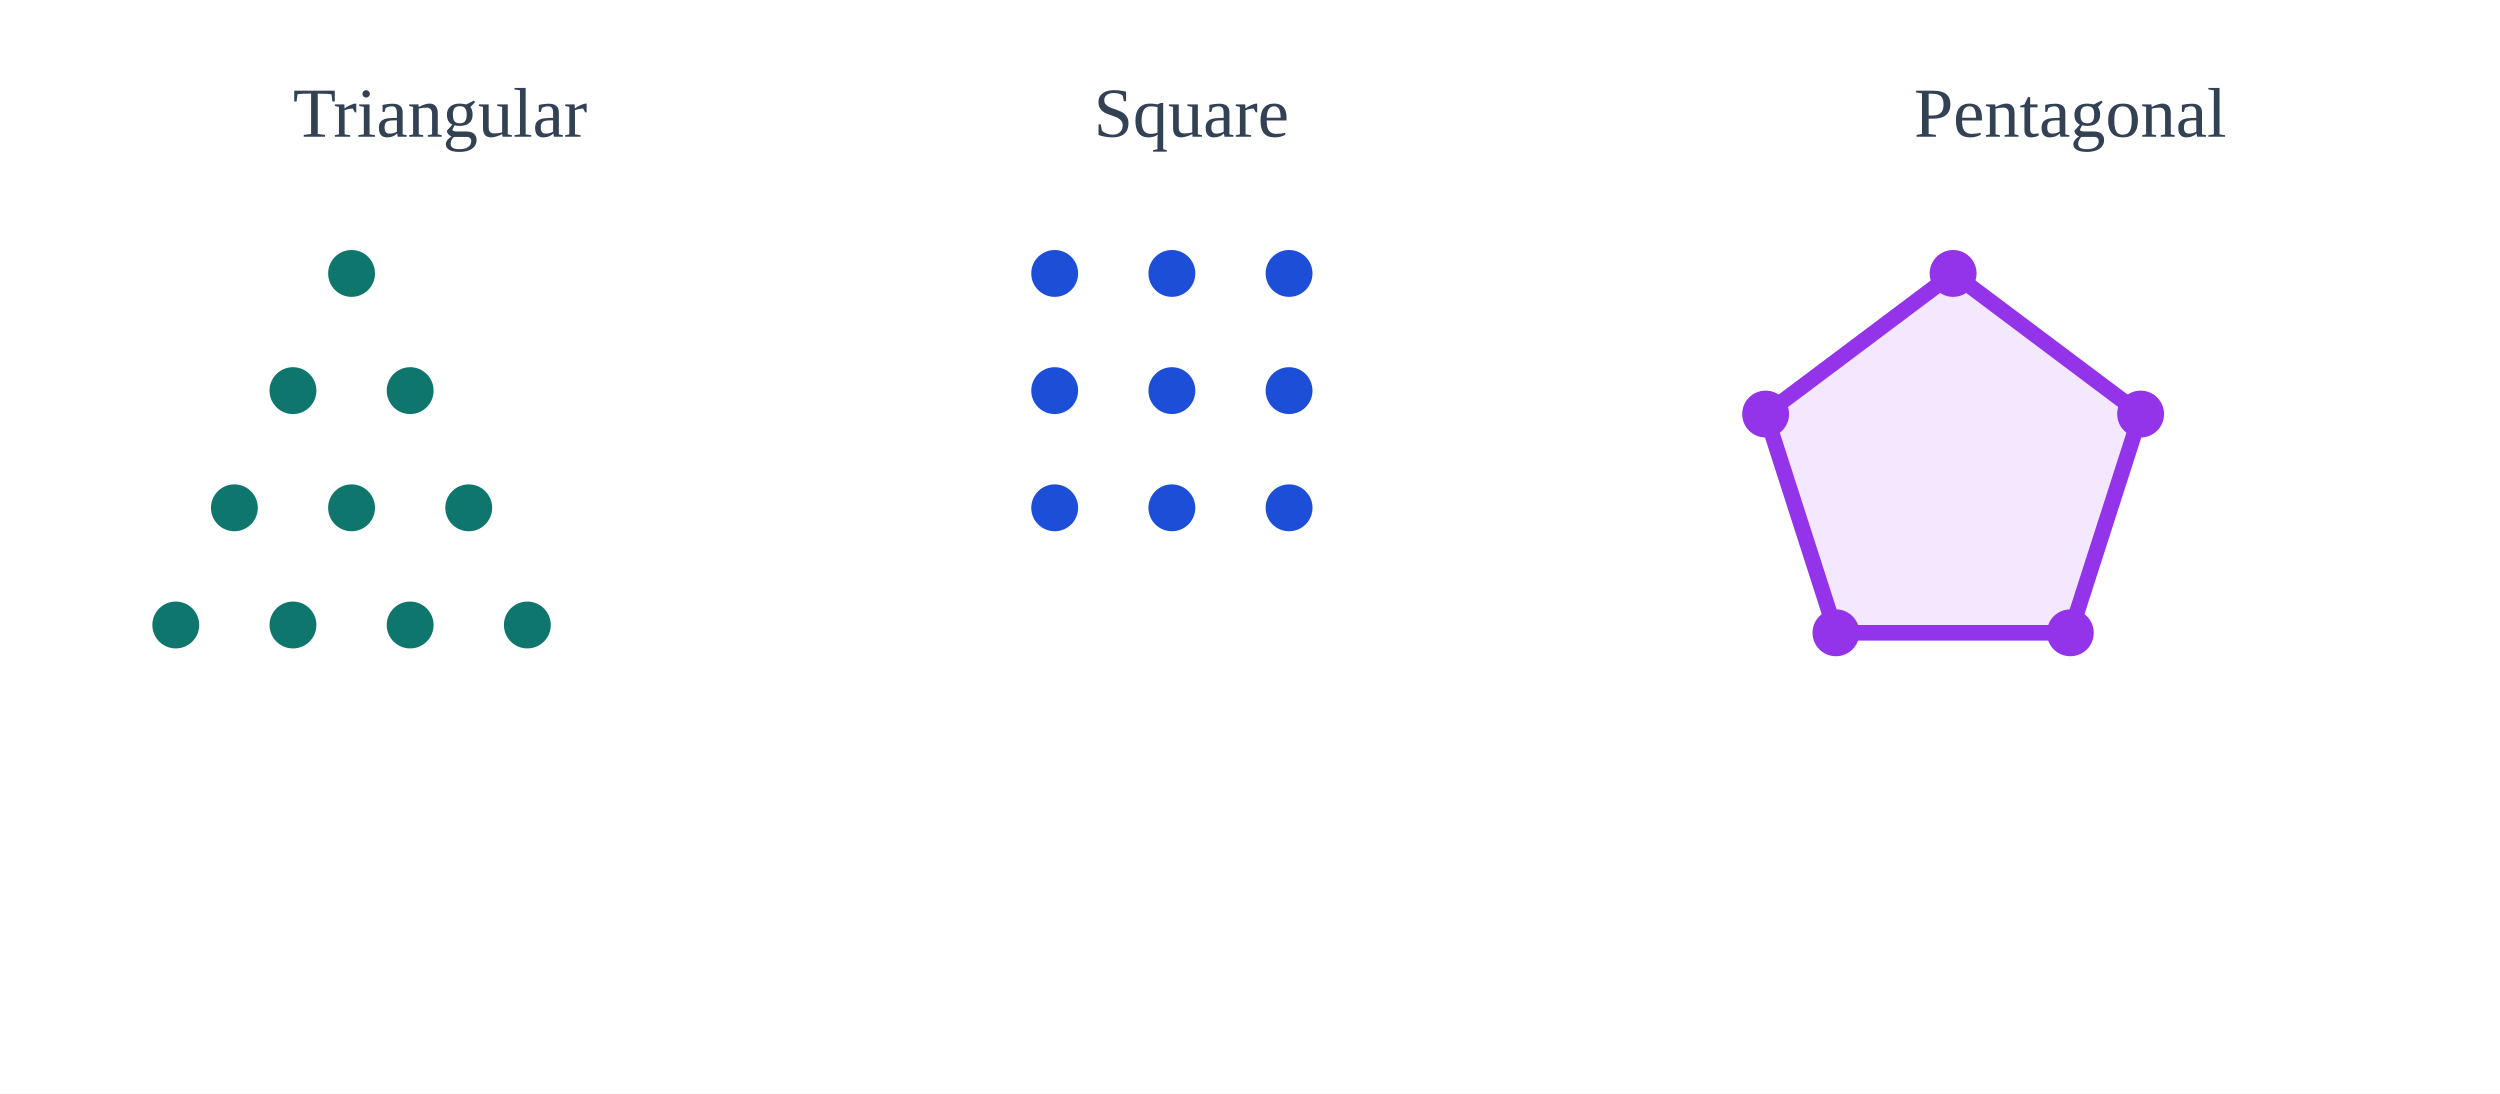
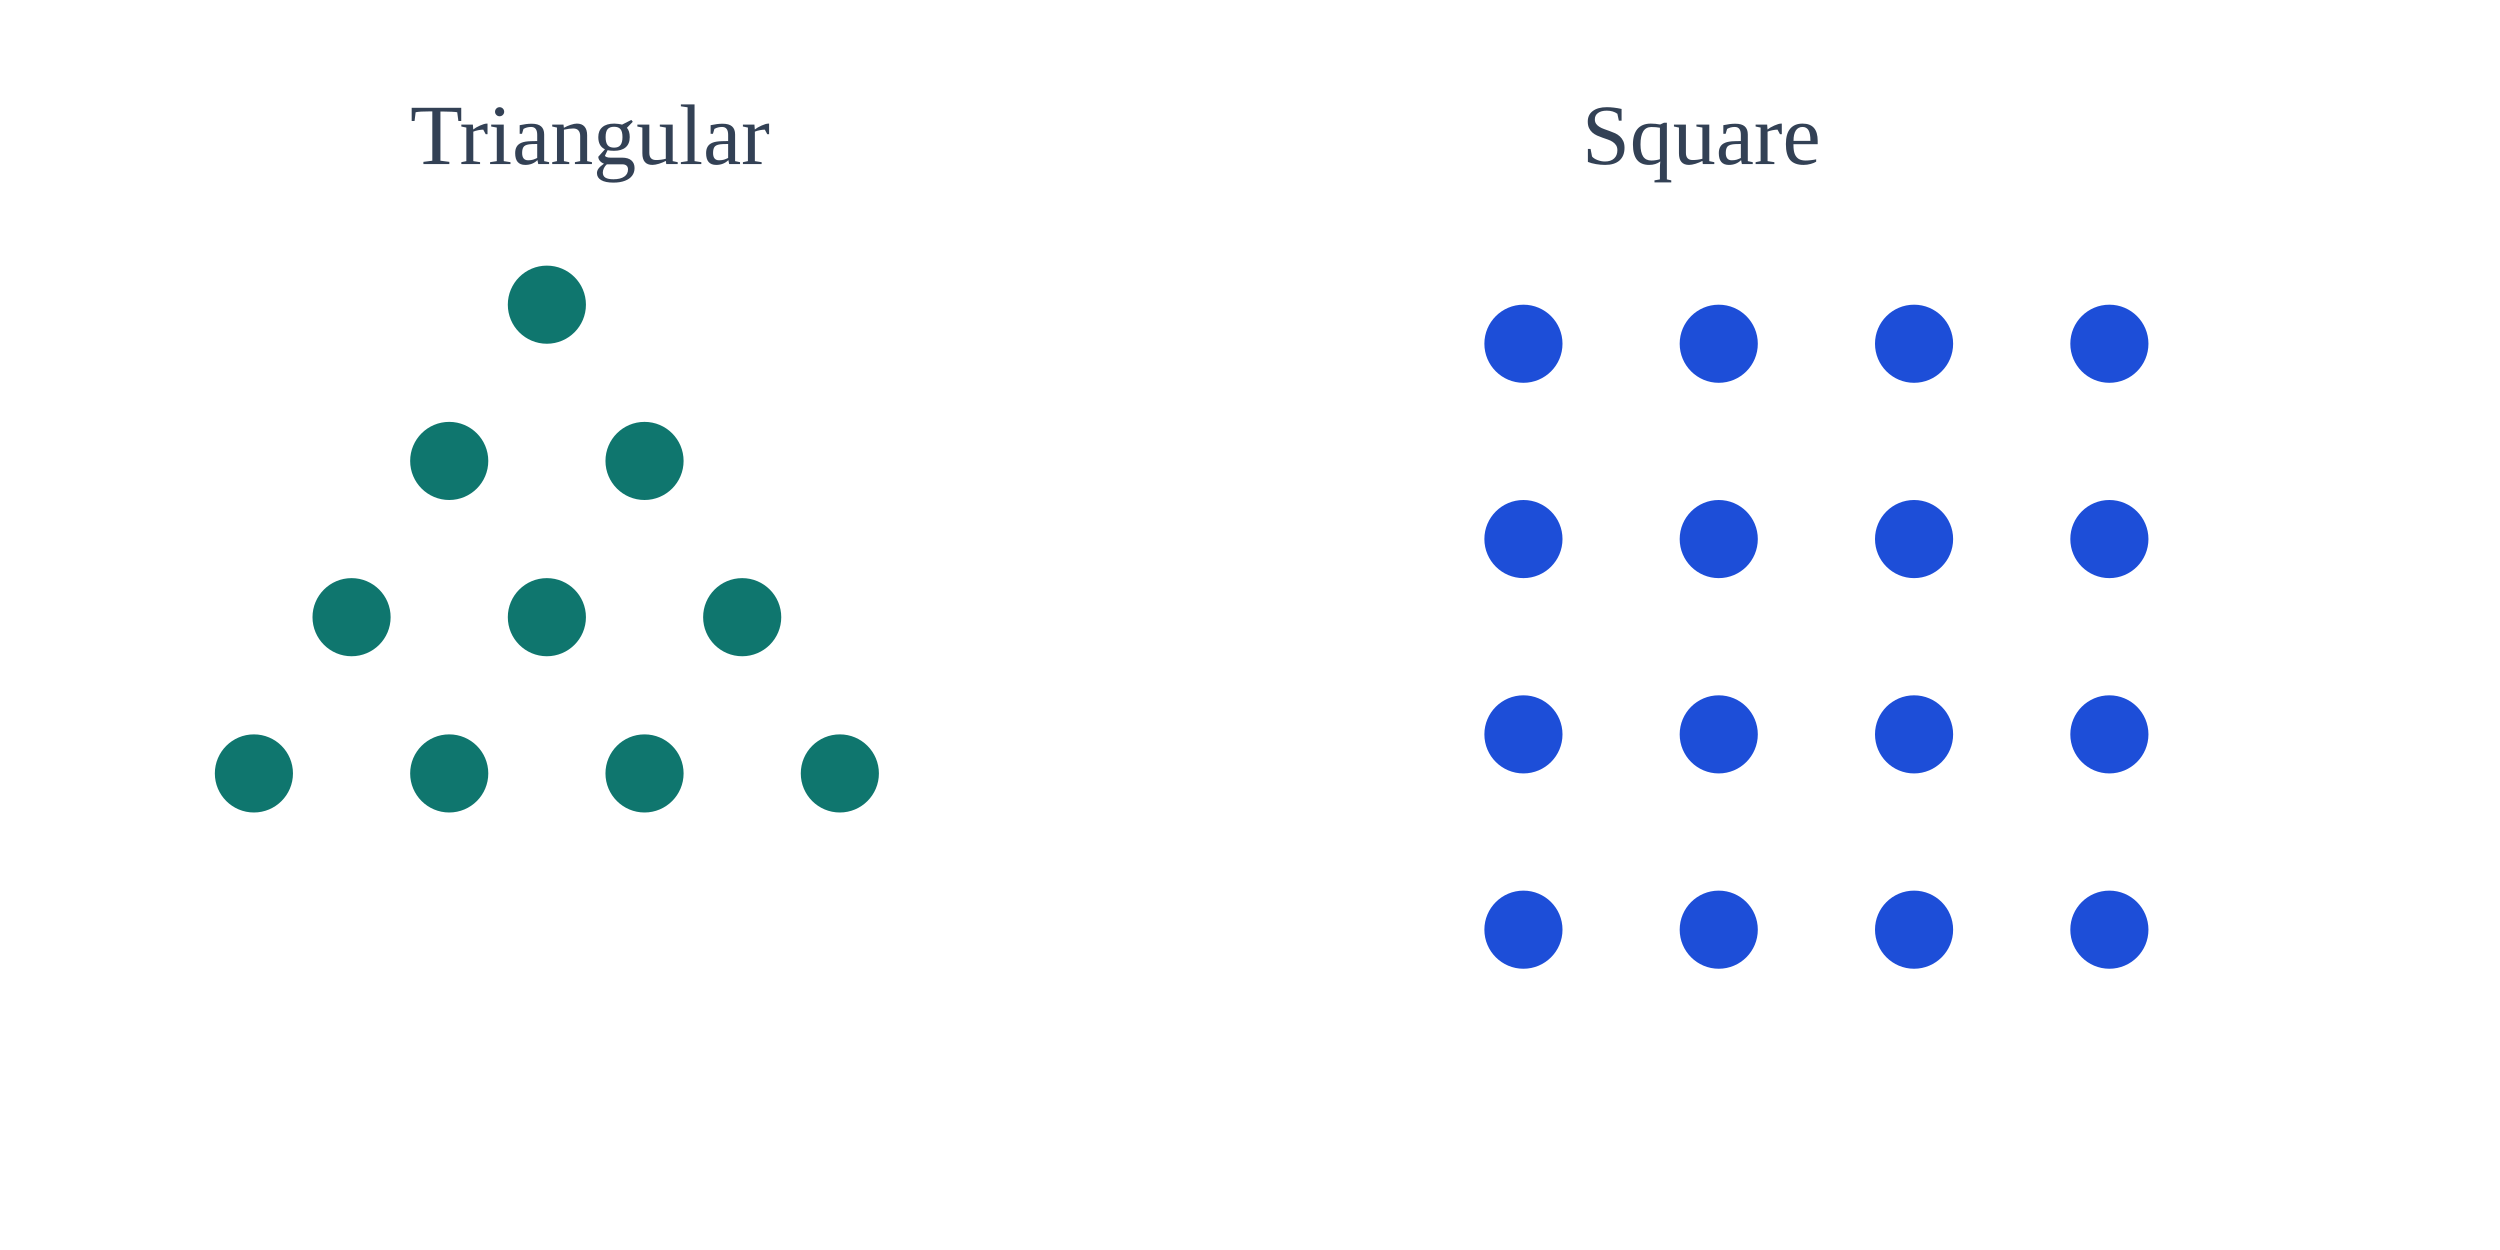
- <svg xmlns="http://www.w3.org/2000/svg" width="640" height="280" viewBox="0 0 640 280" role="img" aria-labelledby="title desc">
+ <svg xmlns="http://www.w3.org/2000/svg" width="640" height="320" viewBox="0 0 640 320" role="img" aria-labelledby="title desc">
  <rect width="100%" height="100%" fill="#ffffff" />
-   <text x="75" y="35" font-size="18" fill="#334155">Triangular</text>
-   <text x="280" y="35" font-size="18" fill="#334155">Square</text>
-   <text x="490" y="35" font-size="18" fill="#334155">Pentagonal</text>
+   <text x="105" y="42" font-size="22" fill="#334155">Triangular</text>
+   <text x="405" y="42" font-size="22" fill="#334155">Square</text>
  <g fill="#0f766e">
-     <circle cx="90" cy="70" r="6" />
-     <circle cx="75" cy="100" r="6" />
-     <circle cx="105" cy="100" r="6" />
-     <circle cx="60" cy="130" r="6" />
-     <circle cx="90" cy="130" r="6" />
-     <circle cx="120" cy="130" r="6" />
-     <circle cx="45" cy="160" r="6" />
-     <circle cx="75" cy="160" r="6" />
-     <circle cx="105" cy="160" r="6" />
-     <circle cx="135" cy="160" r="6" />
+     <circle cx="140" cy="78" r="10" />
+     <circle cx="115" cy="118" r="10" />
+     <circle cx="165" cy="118" r="10" />
+     <circle cx="90" cy="158" r="10" />
+     <circle cx="140" cy="158" r="10" />
+     <circle cx="190" cy="158" r="10" />
+     <circle cx="65" cy="198" r="10" />
+     <circle cx="115" cy="198" r="10" />
+     <circle cx="165" cy="198" r="10" />
+     <circle cx="215" cy="198" r="10" />
  </g>
  <g fill="#1d4ed8">
-     <circle cx="270" cy="70" r="6" />
-     <circle cx="300" cy="70" r="6" />
-     <circle cx="330" cy="70" r="6" />
-     <circle cx="270" cy="100" r="6" />
-     <circle cx="300" cy="100" r="6" />
-     <circle cx="330" cy="100" r="6" />
-     <circle cx="270" cy="130" r="6" />
-     <circle cx="300" cy="130" r="6" />
-     <circle cx="330" cy="130" r="6" />
-   </g>
-   <polygon points="500,70 548,106 530,162 470,162 452,106" fill="#f3e8ff" stroke="#9333ea" stroke-width="4" />
-   <g fill="#9333ea">
-     <circle cx="500" cy="70" r="6" />
-     <circle cx="548" cy="106" r="6" />
-     <circle cx="530" cy="162" r="6" />
-     <circle cx="470" cy="162" r="6" />
-     <circle cx="452" cy="106" r="6" />
+     <circle cx="390" cy="88" r="10" />
+     <circle cx="440" cy="88" r="10" />
+     <circle cx="490" cy="88" r="10" />
+     <circle cx="540" cy="88" r="10" />
+     <circle cx="390" cy="138" r="10" />
+     <circle cx="440" cy="138" r="10" />
+     <circle cx="490" cy="138" r="10" />
+     <circle cx="540" cy="138" r="10" />
+     <circle cx="390" cy="188" r="10" />
+     <circle cx="440" cy="188" r="10" />
+     <circle cx="490" cy="188" r="10" />
+     <circle cx="540" cy="188" r="10" />
+     <circle cx="390" cy="238" r="10" />
+     <circle cx="440" cy="238" r="10" />
+     <circle cx="490" cy="238" r="10" />
+     <circle cx="540" cy="238" r="10" />
  </g>
</svg>
